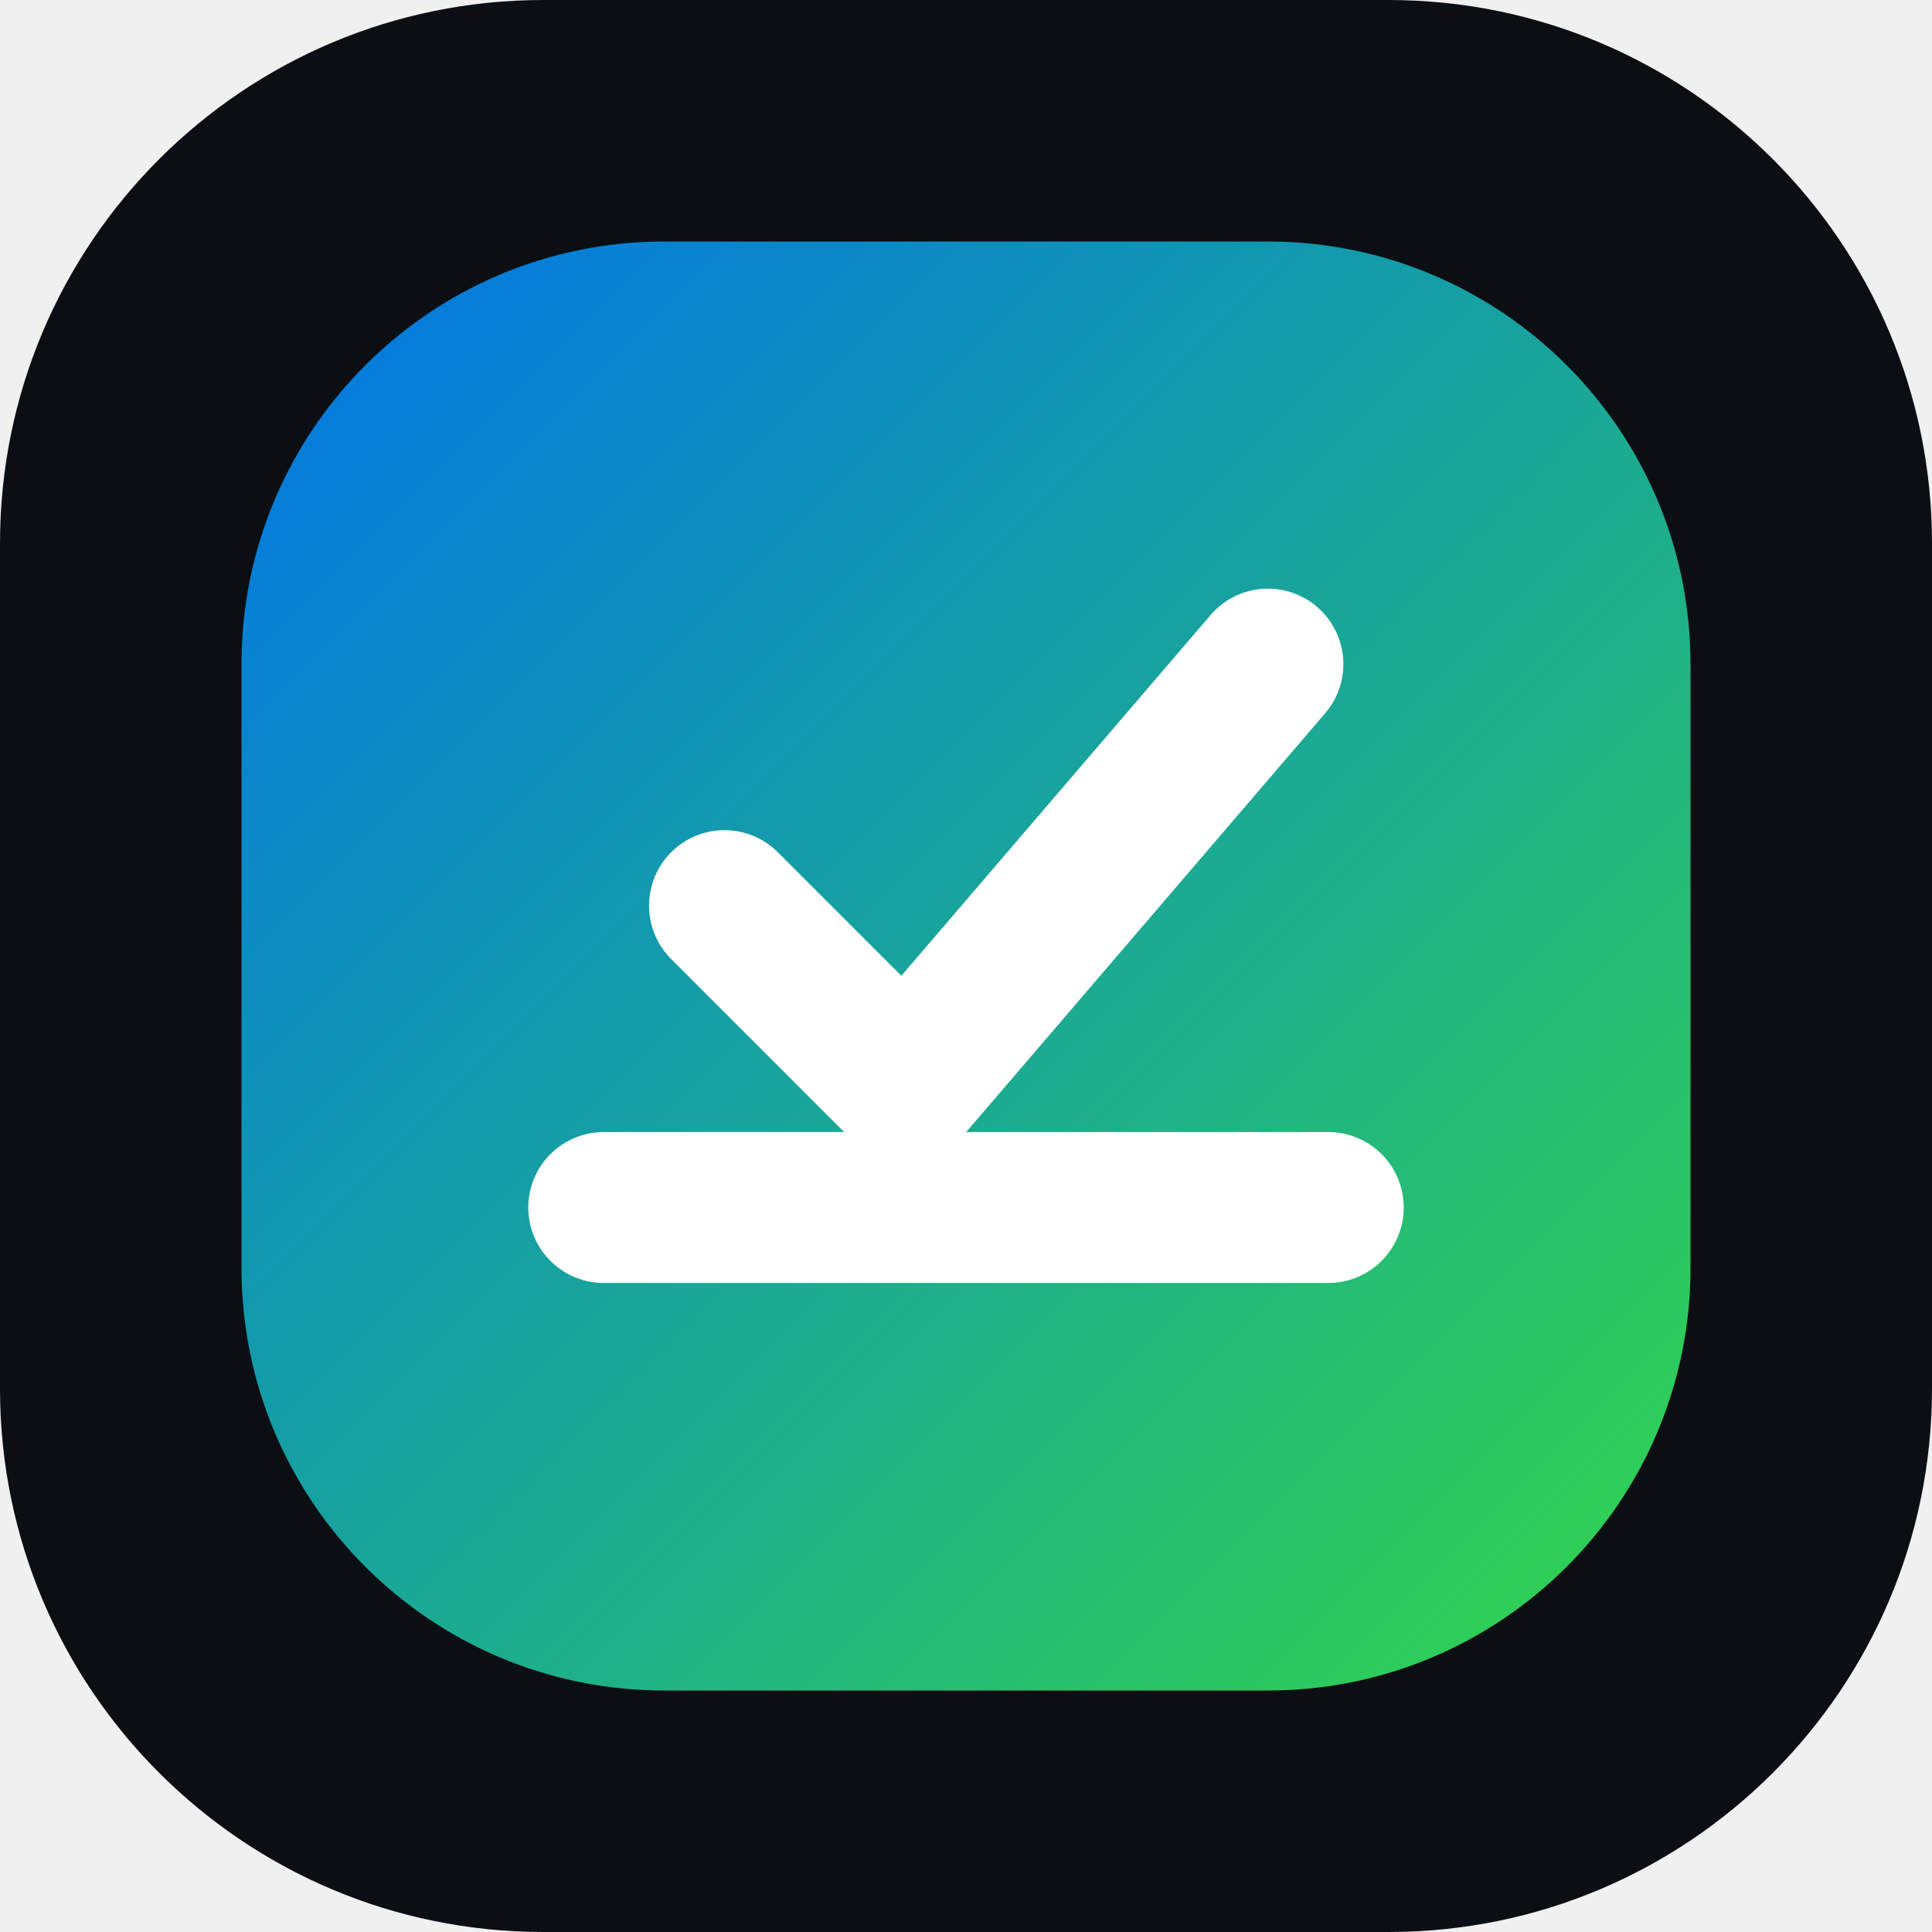
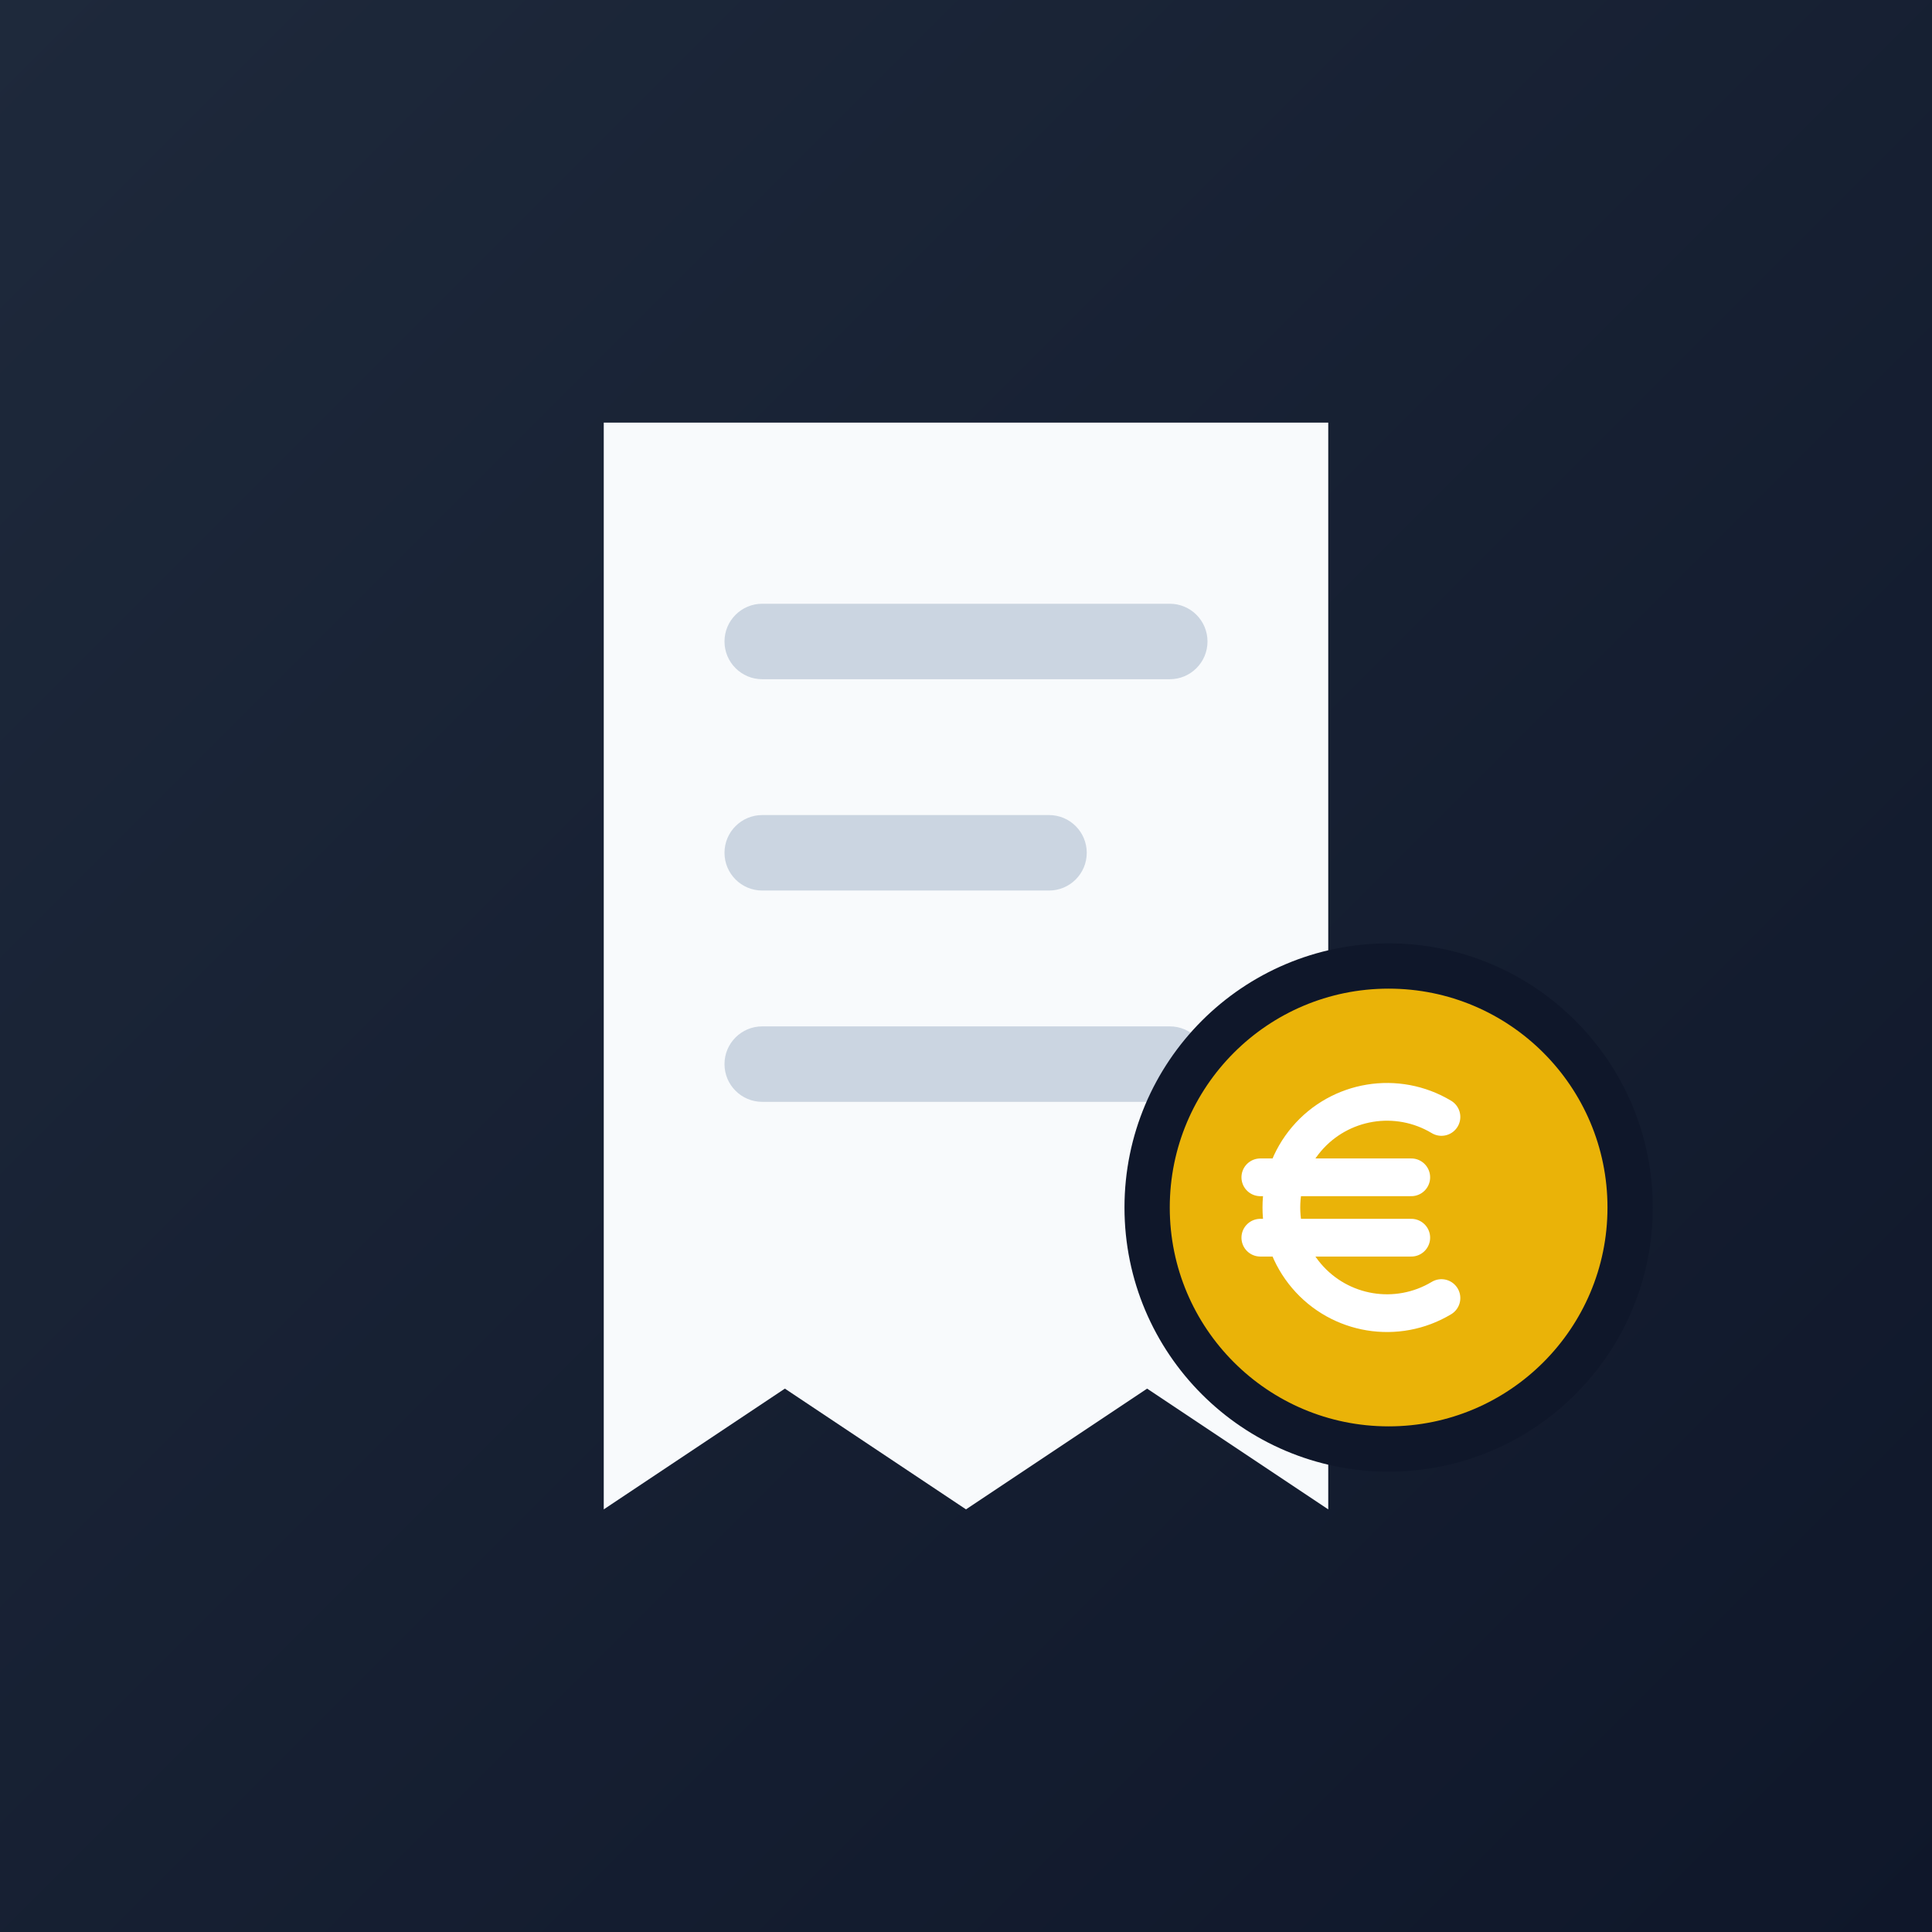
- <svg xmlns="http://www.w3.org/2000/svg" viewBox="0 0 64 64" role="img" aria-label="Expense Tracker">
+ <svg xmlns="http://www.w3.org/2000/svg" id="app-icon" viewBox="0 0 512 512">
  <defs>
-     <linearGradient id="bg" x1="0%" y1="0%" x2="100%" y2="100%">
-       <stop offset="0%" stop-color="#0074e8" />
-       <stop offset="100%" stop-color="#32d74b" />
+     <linearGradient id="bgGrad" x1="0%" y1="0%" x2="100%" y2="100%">
+       <stop offset="0%" stop-color="#1e293b" />
+       <stop offset="100%" stop-color="#0f172a" />
    </linearGradient>
  </defs>
-   <rect width="64" height="64" rx="18" fill="#0b0f14" />
-   <rect x="8" y="8" width="48" height="48" rx="14" fill="url(#bg)" />
-   <path d="M20 40h24" stroke="#fff" stroke-width="5" stroke-linecap="round" />
-   <path d="M24 30l6 6 12-14" fill="none" stroke="#fff" stroke-width="5" stroke-linecap="round" stroke-linejoin="round" />
+   <rect width="512" height="512" fill="url(#bgGrad)" />
+   <path d="M160 112 h192 v288 l-48 -32 l-48 32 l-48 -32 l-48 32 z" fill="#f8fafc" />
+   <rect x="192" y="160" width="128" height="20" rx="10" fill="#cbd5e1" />
+   <rect x="192" y="216" width="96" height="20" rx="10" fill="#cbd5e1" />
+   <rect x="192" y="272" width="128" height="20" rx="10" fill="#cbd5e1" />
+   <circle cx="368" cy="320" r="64" fill="#eab308" stroke="#0f172a" stroke-width="12" />
+   <path d="M 382 296 A 28 28 0 1 0 382 344 M 334 312 h 40 M 334 328 h 40" stroke="#ffffff" stroke-width="10" stroke-linecap="round" fill="none" />
</svg>
